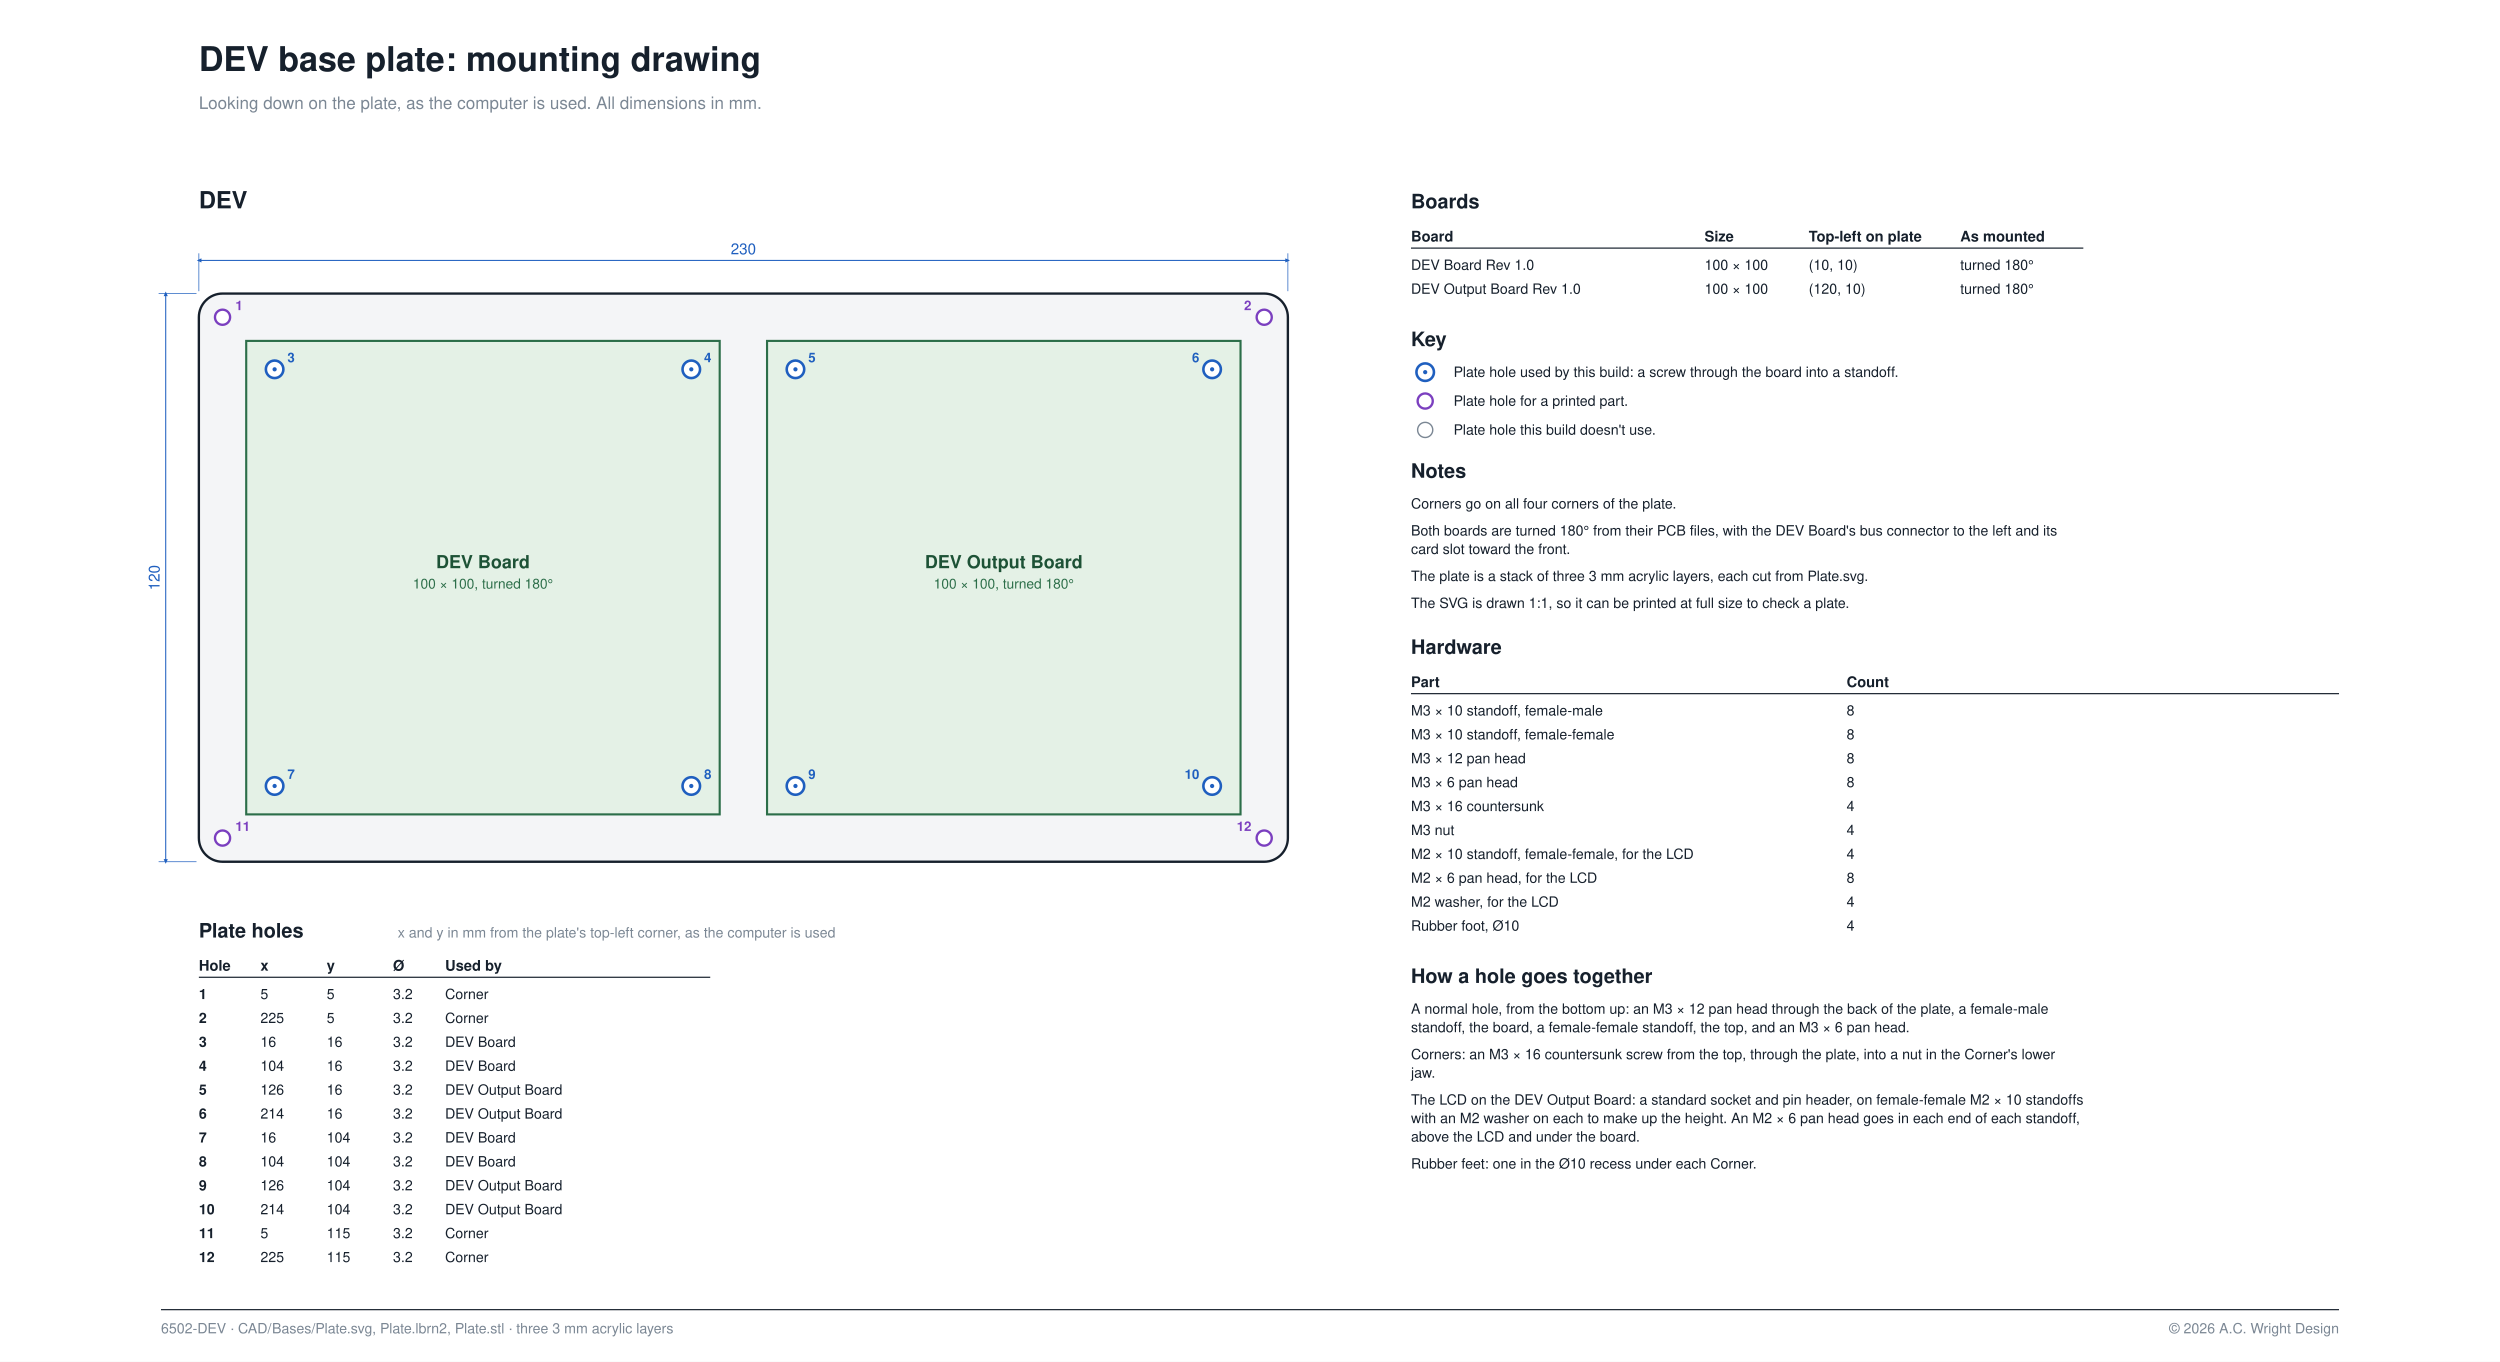
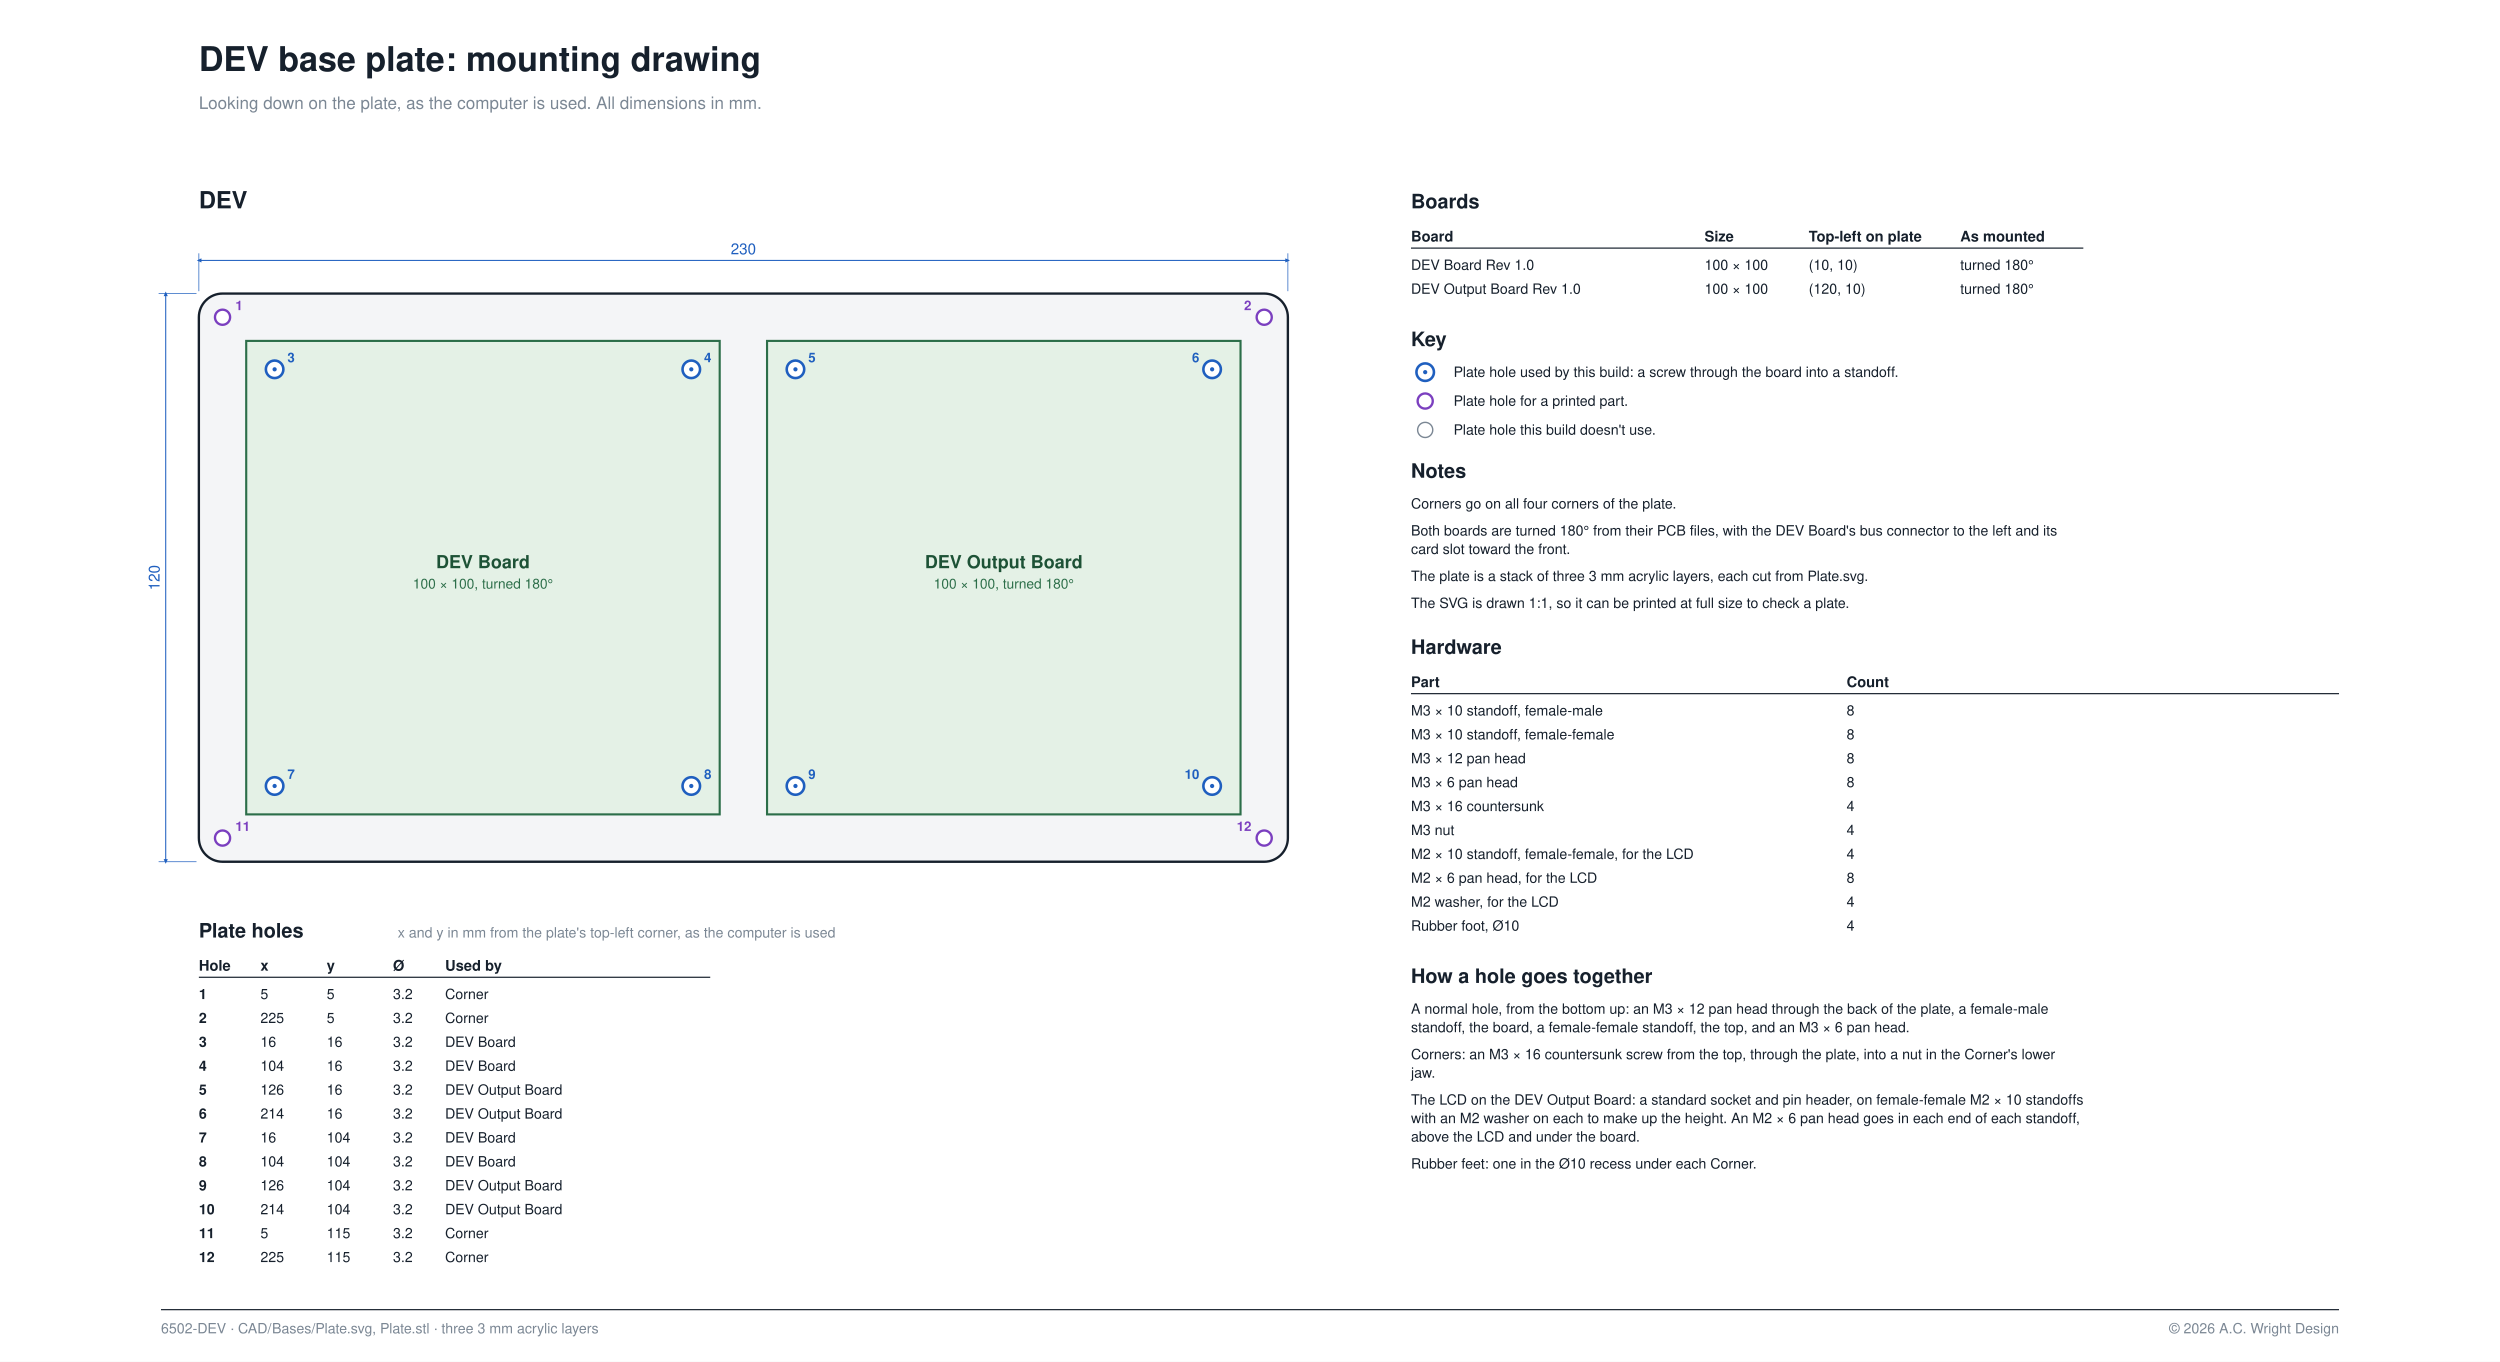
<svg xmlns="http://www.w3.org/2000/svg" viewBox="0 0 528 287.6" width="528mm" height="287.6mm" font-family="Helvetica, Arial, sans-serif">
  <defs>
    <marker id="a" viewBox="0 0 10 10" refX="5" refY="5" markerWidth="5" markerHeight="5" orient="auto-start-reverse">
      <path d="M0,1 L9,5 L0,9z" fill="#1f5fbf" />
    </marker>
  </defs>
  <rect width="528" height="287.6" fill="#fff" />
  <text x="42" y="44" font-size="5" text-anchor="start" fill="#16202c" font-weight="bold">DEV</text>
  <g transform="translate(42 62)">
    <rect x="0" y="0" width="230" height="120" rx="5" fill="#f4f5f7" stroke="#16202c" stroke-width="0.5" />
    <rect x="10" y="10" width="100" height="100" rx="0" fill="#e4f1e6" stroke="#2c6e49" stroke-width="0.45" />
    <rect x="120" y="10" width="100" height="100" rx="0" fill="#e4f1e6" stroke="#2c6e49" stroke-width="0.45" />
    <text x="60" y="58" font-size="3.8" text-anchor="middle" fill="#1d5236" font-weight="bold">DEV Board</text>
    <text x="60" y="62.3" font-size="2.9" text-anchor="middle" fill="#2c6e49" font-weight="normal">100 × 100, turned 180°</text>
    <text x="170" y="58" font-size="3.8" text-anchor="middle" fill="#1d5236" font-weight="bold">DEV Output Board</text>
    <text x="170" y="62.3" font-size="2.9" text-anchor="middle" fill="#2c6e49" font-weight="normal">100 × 100, turned 180°</text>
    <circle cx="5" cy="5" r="1.6" fill="#fff" stroke="#7b3fbf" stroke-width="0.5" />
    <text x="7.7" y="3.5" font-size="2.8" text-anchor="start" fill="#7b3fbf" font-weight="bold">1</text>
    <circle cx="225" cy="5" r="1.6" fill="#fff" stroke="#7b3fbf" stroke-width="0.5" />
    <text x="222.3" y="3.5" font-size="2.8" text-anchor="end" fill="#7b3fbf" font-weight="bold">2</text>
    <circle cx="16" cy="16" r="1.85" fill="#fff" stroke="#1f5fbf" stroke-width="0.55" />
    <circle cx="16" cy="16" r="0.45" fill="#1f5fbf" stroke="#1f5fbf" stroke-width="0" />
    <text x="18.7" y="14.5" font-size="2.8" text-anchor="start" fill="#1f5fbf" font-weight="bold">3</text>
    <circle cx="104" cy="16" r="1.85" fill="#fff" stroke="#1f5fbf" stroke-width="0.55" />
    <circle cx="104" cy="16" r="0.45" fill="#1f5fbf" stroke="#1f5fbf" stroke-width="0" />
    <text x="106.7" y="14.5" font-size="2.8" text-anchor="start" fill="#1f5fbf" font-weight="bold">4</text>
    <circle cx="126" cy="16" r="1.85" fill="#fff" stroke="#1f5fbf" stroke-width="0.55" />
    <circle cx="126" cy="16" r="0.45" fill="#1f5fbf" stroke="#1f5fbf" stroke-width="0" />
    <text x="128.7" y="14.5" font-size="2.8" text-anchor="start" fill="#1f5fbf" font-weight="bold">5</text>
    <circle cx="214" cy="16" r="1.85" fill="#fff" stroke="#1f5fbf" stroke-width="0.55" />
    <circle cx="214" cy="16" r="0.45" fill="#1f5fbf" stroke="#1f5fbf" stroke-width="0" />
    <text x="211.3" y="14.5" font-size="2.8" text-anchor="end" fill="#1f5fbf" font-weight="bold">6</text>
    <circle cx="16" cy="104" r="1.85" fill="#fff" stroke="#1f5fbf" stroke-width="0.55" />
    <circle cx="16" cy="104" r="0.45" fill="#1f5fbf" stroke="#1f5fbf" stroke-width="0" />
    <text x="18.7" y="102.5" font-size="2.8" text-anchor="start" fill="#1f5fbf" font-weight="bold">7</text>
    <circle cx="104" cy="104" r="1.85" fill="#fff" stroke="#1f5fbf" stroke-width="0.55" />
    <circle cx="104" cy="104" r="0.45" fill="#1f5fbf" stroke="#1f5fbf" stroke-width="0" />
    <text x="106.7" y="102.5" font-size="2.8" text-anchor="start" fill="#1f5fbf" font-weight="bold">8</text>
    <circle cx="126" cy="104" r="1.85" fill="#fff" stroke="#1f5fbf" stroke-width="0.55" />
    <circle cx="126" cy="104" r="0.45" fill="#1f5fbf" stroke="#1f5fbf" stroke-width="0" />
    <text x="128.7" y="102.5" font-size="2.8" text-anchor="start" fill="#1f5fbf" font-weight="bold">9</text>
    <circle cx="214" cy="104" r="1.85" fill="#fff" stroke="#1f5fbf" stroke-width="0.55" />
    <circle cx="214" cy="104" r="0.45" fill="#1f5fbf" stroke="#1f5fbf" stroke-width="0" />
    <text x="211.3" y="102.5" font-size="2.8" text-anchor="end" fill="#1f5fbf" font-weight="bold">10</text>
    <circle cx="5" cy="115" r="1.6" fill="#fff" stroke="#7b3fbf" stroke-width="0.5" />
    <text x="7.7" y="113.5" font-size="2.8" text-anchor="start" fill="#7b3fbf" font-weight="bold">11</text>
    <circle cx="225" cy="115" r="1.6" fill="#fff" stroke="#7b3fbf" stroke-width="0.5" />
    <text x="222.3" y="113.5" font-size="2.8" text-anchor="end" fill="#7b3fbf" font-weight="bold">12</text>
    <line x1="0" y1="-0.5" x2="0" y2="-8.5" stroke="#1f5fbf" stroke-width="0.15" />
    <line x1="230" y1="-0.5" x2="230" y2="-8.5" stroke="#1f5fbf" stroke-width="0.15" />
    <line x1="0" y1="-7" x2="230" y2="-7" stroke="#1f5fbf" stroke-width="0.22" marker-start="url(#a)" marker-end="url(#a)" />
    <text x="115" y="-8.3" font-size="3.2" text-anchor="middle" fill="#1f5fbf" font-weight="normal">230</text>
    <line x1="-0.5" y1="0" x2="-8.5" y2="0" stroke="#1f5fbf" stroke-width="0.15" />
    <line x1="-0.5" y1="120" x2="-8.5" y2="120" stroke="#1f5fbf" stroke-width="0.15" />
    <line x1="-7" y1="0" x2="-7" y2="120" stroke="#1f5fbf" stroke-width="0.22" marker-start="url(#a)" marker-end="url(#a)" />
    <text x="-8.3" y="60" font-size="3.2" text-anchor="middle" fill="#1f5fbf" font-weight="normal" transform="rotate(-90 -8.3 60)">120</text>
  </g>
  <text x="42" y="198" font-size="4.2" text-anchor="start" fill="#16202c" font-weight="bold">Plate holes</text>
  <text x="84" y="198" font-size="3" text-anchor="start" fill="#7b8794" font-weight="normal">x and y in mm from the plate's top-left corner, as the computer is used</text>
  <text x="42" y="205" font-size="3.1" text-anchor="start" fill="#16202c" font-weight="bold">Hole</text>
  <text x="55" y="205" font-size="3.1" text-anchor="start" fill="#16202c" font-weight="bold">x</text>
  <text x="69" y="205" font-size="3.1" text-anchor="start" fill="#16202c" font-weight="bold">y</text>
  <text x="83" y="205" font-size="3.1" text-anchor="start" fill="#16202c" font-weight="bold">Ø</text>
  <text x="94" y="205" font-size="3.1" text-anchor="start" fill="#16202c" font-weight="bold">Used by</text>
  <line x1="42" y1="206.4" x2="150" y2="206.4" stroke="#16202c" stroke-width="0.25" />
  <text x="42" y="211" font-size="3" text-anchor="start" fill="#16202c" font-weight="bold">1</text>
  <text x="55" y="211" font-size="3" text-anchor="start" fill="#16202c" font-weight="normal">5</text>
  <text x="69" y="211" font-size="3" text-anchor="start" fill="#16202c" font-weight="normal">5</text>
  <text x="83" y="211" font-size="3" text-anchor="start" fill="#16202c" font-weight="normal">3.2</text>
  <text x="94" y="211" font-size="3" text-anchor="start" fill="#16202c" font-weight="normal">Corner</text>
  <text x="42" y="216.05" font-size="3" text-anchor="start" fill="#16202c" font-weight="bold">2</text>
  <text x="55" y="216.05" font-size="3" text-anchor="start" fill="#16202c" font-weight="normal">225</text>
  <text x="69" y="216.05" font-size="3" text-anchor="start" fill="#16202c" font-weight="normal">5</text>
  <text x="83" y="216.05" font-size="3" text-anchor="start" fill="#16202c" font-weight="normal">3.2</text>
  <text x="94" y="216.05" font-size="3" text-anchor="start" fill="#16202c" font-weight="normal">Corner</text>
  <text x="42" y="221.1" font-size="3" text-anchor="start" fill="#16202c" font-weight="bold">3</text>
  <text x="55" y="221.1" font-size="3" text-anchor="start" fill="#16202c" font-weight="normal">16</text>
  <text x="69" y="221.1" font-size="3" text-anchor="start" fill="#16202c" font-weight="normal">16</text>
  <text x="83" y="221.1" font-size="3" text-anchor="start" fill="#16202c" font-weight="normal">3.2</text>
  <text x="94" y="221.1" font-size="3" text-anchor="start" fill="#16202c" font-weight="normal">DEV Board</text>
  <text x="42" y="226.15" font-size="3" text-anchor="start" fill="#16202c" font-weight="bold">4</text>
  <text x="55" y="226.15" font-size="3" text-anchor="start" fill="#16202c" font-weight="normal">104</text>
  <text x="69" y="226.15" font-size="3" text-anchor="start" fill="#16202c" font-weight="normal">16</text>
  <text x="83" y="226.15" font-size="3" text-anchor="start" fill="#16202c" font-weight="normal">3.2</text>
  <text x="94" y="226.15" font-size="3" text-anchor="start" fill="#16202c" font-weight="normal">DEV Board</text>
  <text x="42" y="231.2" font-size="3" text-anchor="start" fill="#16202c" font-weight="bold">5</text>
  <text x="55" y="231.2" font-size="3" text-anchor="start" fill="#16202c" font-weight="normal">126</text>
  <text x="69" y="231.2" font-size="3" text-anchor="start" fill="#16202c" font-weight="normal">16</text>
  <text x="83" y="231.2" font-size="3" text-anchor="start" fill="#16202c" font-weight="normal">3.2</text>
  <text x="94" y="231.2" font-size="3" text-anchor="start" fill="#16202c" font-weight="normal">DEV Output Board</text>
  <text x="42" y="236.25" font-size="3" text-anchor="start" fill="#16202c" font-weight="bold">6</text>
  <text x="55" y="236.25" font-size="3" text-anchor="start" fill="#16202c" font-weight="normal">214</text>
  <text x="69" y="236.25" font-size="3" text-anchor="start" fill="#16202c" font-weight="normal">16</text>
  <text x="83" y="236.25" font-size="3" text-anchor="start" fill="#16202c" font-weight="normal">3.2</text>
  <text x="94" y="236.25" font-size="3" text-anchor="start" fill="#16202c" font-weight="normal">DEV Output Board</text>
  <text x="42" y="241.3" font-size="3" text-anchor="start" fill="#16202c" font-weight="bold">7</text>
  <text x="55" y="241.3" font-size="3" text-anchor="start" fill="#16202c" font-weight="normal">16</text>
  <text x="69" y="241.3" font-size="3" text-anchor="start" fill="#16202c" font-weight="normal">104</text>
  <text x="83" y="241.3" font-size="3" text-anchor="start" fill="#16202c" font-weight="normal">3.2</text>
  <text x="94" y="241.3" font-size="3" text-anchor="start" fill="#16202c" font-weight="normal">DEV Board</text>
  <text x="42" y="246.35" font-size="3" text-anchor="start" fill="#16202c" font-weight="bold">8</text>
  <text x="55" y="246.35" font-size="3" text-anchor="start" fill="#16202c" font-weight="normal">104</text>
  <text x="69" y="246.35" font-size="3" text-anchor="start" fill="#16202c" font-weight="normal">104</text>
  <text x="83" y="246.35" font-size="3" text-anchor="start" fill="#16202c" font-weight="normal">3.2</text>
  <text x="94" y="246.35" font-size="3" text-anchor="start" fill="#16202c" font-weight="normal">DEV Board</text>
  <text x="42" y="251.4" font-size="3" text-anchor="start" fill="#16202c" font-weight="bold">9</text>
  <text x="55" y="251.4" font-size="3" text-anchor="start" fill="#16202c" font-weight="normal">126</text>
  <text x="69" y="251.4" font-size="3" text-anchor="start" fill="#16202c" font-weight="normal">104</text>
  <text x="83" y="251.4" font-size="3" text-anchor="start" fill="#16202c" font-weight="normal">3.2</text>
  <text x="94" y="251.4" font-size="3" text-anchor="start" fill="#16202c" font-weight="normal">DEV Output Board</text>
  <text x="42" y="256.45" font-size="3" text-anchor="start" fill="#16202c" font-weight="bold">10</text>
  <text x="55" y="256.45" font-size="3" text-anchor="start" fill="#16202c" font-weight="normal">214</text>
  <text x="69" y="256.45" font-size="3" text-anchor="start" fill="#16202c" font-weight="normal">104</text>
  <text x="83" y="256.45" font-size="3" text-anchor="start" fill="#16202c" font-weight="normal">3.2</text>
  <text x="94" y="256.45" font-size="3" text-anchor="start" fill="#16202c" font-weight="normal">DEV Output Board</text>
  <text x="42" y="261.5" font-size="3" text-anchor="start" fill="#16202c" font-weight="bold">11</text>
  <text x="55" y="261.5" font-size="3" text-anchor="start" fill="#16202c" font-weight="normal">5</text>
  <text x="69" y="261.5" font-size="3" text-anchor="start" fill="#16202c" font-weight="normal">115</text>
  <text x="83" y="261.5" font-size="3" text-anchor="start" fill="#16202c" font-weight="normal">3.2</text>
  <text x="94" y="261.5" font-size="3" text-anchor="start" fill="#16202c" font-weight="normal">Corner</text>
  <text x="42" y="266.55" font-size="3" text-anchor="start" fill="#16202c" font-weight="bold">12</text>
  <text x="55" y="266.55" font-size="3" text-anchor="start" fill="#16202c" font-weight="normal">225</text>
  <text x="69" y="266.55" font-size="3" text-anchor="start" fill="#16202c" font-weight="normal">115</text>
  <text x="83" y="266.55" font-size="3" text-anchor="start" fill="#16202c" font-weight="normal">3.2</text>
  <text x="94" y="266.55" font-size="3" text-anchor="start" fill="#16202c" font-weight="normal">Corner</text>
  <text x="298" y="44" font-size="4.2" text-anchor="start" fill="#16202c" font-weight="bold">Boards</text>
  <text x="298" y="51" font-size="3.1" text-anchor="start" fill="#16202c" font-weight="bold">Board</text>
  <text x="360" y="51" font-size="3.1" text-anchor="start" fill="#16202c" font-weight="bold">Size</text>
  <text x="382" y="51" font-size="3.1" text-anchor="start" fill="#16202c" font-weight="bold">Top-left on plate</text>
  <text x="414" y="51" font-size="3.1" text-anchor="start" fill="#16202c" font-weight="bold">As mounted</text>
  <line x1="298" y1="52.4" x2="440" y2="52.4" stroke="#16202c" stroke-width="0.25" />
  <text x="298" y="57" font-size="3" text-anchor="start" fill="#16202c" font-weight="normal">DEV Board Rev 1.0</text>
  <text x="360" y="57" font-size="3" text-anchor="start" fill="#16202c" font-weight="normal">100 × 100</text>
  <text x="382" y="57" font-size="3" text-anchor="start" fill="#16202c" font-weight="normal">(10, 10)</text>
  <text x="414" y="57" font-size="3" text-anchor="start" fill="#16202c" font-weight="normal">turned 180°</text>
  <text x="298" y="62.05" font-size="3" text-anchor="start" fill="#16202c" font-weight="normal">DEV Output Board Rev 1.0</text>
  <text x="360" y="62.05" font-size="3" text-anchor="start" fill="#16202c" font-weight="normal">100 × 100</text>
  <text x="382" y="62.05" font-size="3" text-anchor="start" fill="#16202c" font-weight="normal">(120, 10)</text>
  <text x="414" y="62.05" font-size="3" text-anchor="start" fill="#16202c" font-weight="normal">turned 180°</text>
  <text x="298" y="73.1" font-size="4.2" text-anchor="start" fill="#16202c" font-weight="bold">Key</text>
  <circle cx="301" cy="78.6" r="1.85" fill="#fff" stroke="#1f5fbf" stroke-width="0.55" />
  <circle cx="301" cy="78.6" r="0.45" fill="#1f5fbf" stroke="#1f5fbf" stroke-width="0" />
  <text x="307" y="79.6" font-size="3" text-anchor="start" fill="#16202c" font-weight="normal">Plate hole used by this build: a screw through the board into a standoff.</text>
  <circle cx="301" cy="84.7" r="1.6" fill="#fff" stroke="#7b3fbf" stroke-width="0.5" />
  <text x="307" y="85.7" font-size="3" text-anchor="start" fill="#16202c" font-weight="normal">Plate hole for a printed part.</text>
  <circle cx="301" cy="90.8" r="1.6" fill="#fff" stroke="#7b8794" stroke-width="0.3" />
  <text x="307" y="91.8" font-size="3" text-anchor="start" fill="#16202c" font-weight="normal">Plate hole this build doesn't use.</text>
  <text x="298" y="100.9" font-size="4.2" text-anchor="start" fill="#16202c" font-weight="bold">Notes</text>
  <text x="298" y="107.4" font-size="3" text-anchor="start" fill="#16202c" font-weight="normal">Corners go on all four corners of the plate.</text>
  <text x="298" y="113.1" font-size="3" text-anchor="start" fill="#16202c" font-weight="normal">Both boards are turned 180° from their PCB files, with the DEV Board's bus connector to the left and its</text>
  <text x="298" y="117" font-size="3" text-anchor="start" fill="#16202c" font-weight="normal">card slot toward the front.</text>
  <text x="298" y="122.7" font-size="3" text-anchor="start" fill="#16202c" font-weight="normal">The plate is a stack of three 3 mm acrylic layers, each cut from Plate.svg.</text>
  <text x="298" y="128.4" font-size="3" text-anchor="start" fill="#16202c" font-weight="normal">The SVG is drawn 1:1, so it can be printed at full size to check a plate.</text>
  <text x="298" y="138.1" font-size="4.2" text-anchor="start" fill="#16202c" font-weight="bold">Hardware</text>
  <text x="298" y="145.1" font-size="3.1" text-anchor="start" fill="#16202c" font-weight="bold">Part</text>
  <text x="390" y="145.1" font-size="3.1" text-anchor="start" fill="#16202c" font-weight="bold">Count</text>
  <line x1="298" y1="146.5" x2="494" y2="146.5" stroke="#16202c" stroke-width="0.25" />
  <text x="298" y="151.1" font-size="3" text-anchor="start" fill="#16202c" font-weight="normal">M3 × 10 standoff, female-male</text>
  <text x="390" y="151.1" font-size="3" text-anchor="start" fill="#16202c" font-weight="normal">8</text>
  <text x="298" y="156.15" font-size="3" text-anchor="start" fill="#16202c" font-weight="normal">M3 × 10 standoff, female-female</text>
  <text x="390" y="156.15" font-size="3" text-anchor="start" fill="#16202c" font-weight="normal">8</text>
  <text x="298" y="161.2" font-size="3" text-anchor="start" fill="#16202c" font-weight="normal">M3 × 12 pan head</text>
  <text x="390" y="161.2" font-size="3" text-anchor="start" fill="#16202c" font-weight="normal">8</text>
  <text x="298" y="166.25" font-size="3" text-anchor="start" fill="#16202c" font-weight="normal">M3 × 6 pan head</text>
  <text x="390" y="166.25" font-size="3" text-anchor="start" fill="#16202c" font-weight="normal">8</text>
  <text x="298" y="171.3" font-size="3" text-anchor="start" fill="#16202c" font-weight="normal">M3 × 16 countersunk</text>
  <text x="390" y="171.3" font-size="3" text-anchor="start" fill="#16202c" font-weight="normal">4</text>
  <text x="298" y="176.35" font-size="3" text-anchor="start" fill="#16202c" font-weight="normal">M3 nut</text>
  <text x="390" y="176.35" font-size="3" text-anchor="start" fill="#16202c" font-weight="normal">4</text>
  <text x="298" y="181.4" font-size="3" text-anchor="start" fill="#16202c" font-weight="normal">M2 × 10 standoff, female-female, for the LCD</text>
  <text x="390" y="181.4" font-size="3" text-anchor="start" fill="#16202c" font-weight="normal">4</text>
  <text x="298" y="186.45" font-size="3" text-anchor="start" fill="#16202c" font-weight="normal">M2 × 6 pan head, for the LCD</text>
  <text x="390" y="186.45" font-size="3" text-anchor="start" fill="#16202c" font-weight="normal">8</text>
  <text x="298" y="191.5" font-size="3" text-anchor="start" fill="#16202c" font-weight="normal">M2 washer, for the LCD</text>
  <text x="390" y="191.5" font-size="3" text-anchor="start" fill="#16202c" font-weight="normal">4</text>
  <text x="298" y="196.55" font-size="3" text-anchor="start" fill="#16202c" font-weight="normal">Rubber foot, Ø10</text>
  <text x="390" y="196.55" font-size="3" text-anchor="start" fill="#16202c" font-weight="normal">4</text>
  <text x="298" y="207.6" font-size="4.2" text-anchor="start" fill="#16202c" font-weight="bold">How a hole goes together</text>
  <text x="298" y="214.1" font-size="3" text-anchor="start" fill="#16202c" font-weight="normal">A normal hole, from the bottom up: an M3 × 12 pan head through the back of the plate, a female-male</text>
  <text x="298" y="218" font-size="3" text-anchor="start" fill="#16202c" font-weight="normal">standoff, the board, a female-female standoff, the top, and an M3 × 6 pan head.</text>
  <text x="298" y="223.7" font-size="3" text-anchor="start" fill="#16202c" font-weight="normal">Corners: an M3 × 16 countersunk screw from the top, through the plate, into a nut in the Corner's lower</text>
  <text x="298" y="227.6" font-size="3" text-anchor="start" fill="#16202c" font-weight="normal">jaw.</text>
  <text x="298" y="233.3" font-size="3" text-anchor="start" fill="#16202c" font-weight="normal">The LCD on the DEV Output Board: a standard socket and pin header, on female-female M2 × 10 standoffs</text>
  <text x="298" y="237.2" font-size="3" text-anchor="start" fill="#16202c" font-weight="normal">with an M2 washer on each to make up the height. An M2 × 6 pan head goes in each end of each standoff,</text>
  <text x="298" y="241.1" font-size="3" text-anchor="start" fill="#16202c" font-weight="normal">above the LCD and under the board.</text>
  <text x="298" y="246.8" font-size="3" text-anchor="start" fill="#16202c" font-weight="normal">Rubber feet: one in the Ø10 recess under each Corner.</text>
  <text x="42" y="15" font-size="7.2" text-anchor="start" fill="#16202c" font-weight="bold">DEV base plate: mounting drawing</text>
  <text x="42" y="23" font-size="3.6" text-anchor="start" fill="#7b8794" font-weight="normal">Looking down on the plate, as the computer is used. All dimensions in mm.</text>
  <line x1="34" y1="276.6" x2="494" y2="276.6" stroke="#16202c" stroke-width="0.25" />
-   <text x="34" y="281.6" font-size="3" text-anchor="start" fill="#7b8794" font-weight="normal">6502-DEV · CAD/Bases/Plate.svg, Plate.lbrn2, Plate.stl · three 3 mm acrylic layers</text>
+   <text x="34" y="281.6" font-size="3" text-anchor="start" fill="#7b8794" font-weight="normal">6502-DEV · CAD/Bases/Plate.svg, Plate.stl · three 3 mm acrylic layers</text>
  <text x="494" y="281.6" font-size="3" text-anchor="end" fill="#7b8794" font-weight="normal">© 2026 A.C. Wright Design</text>
</svg>
